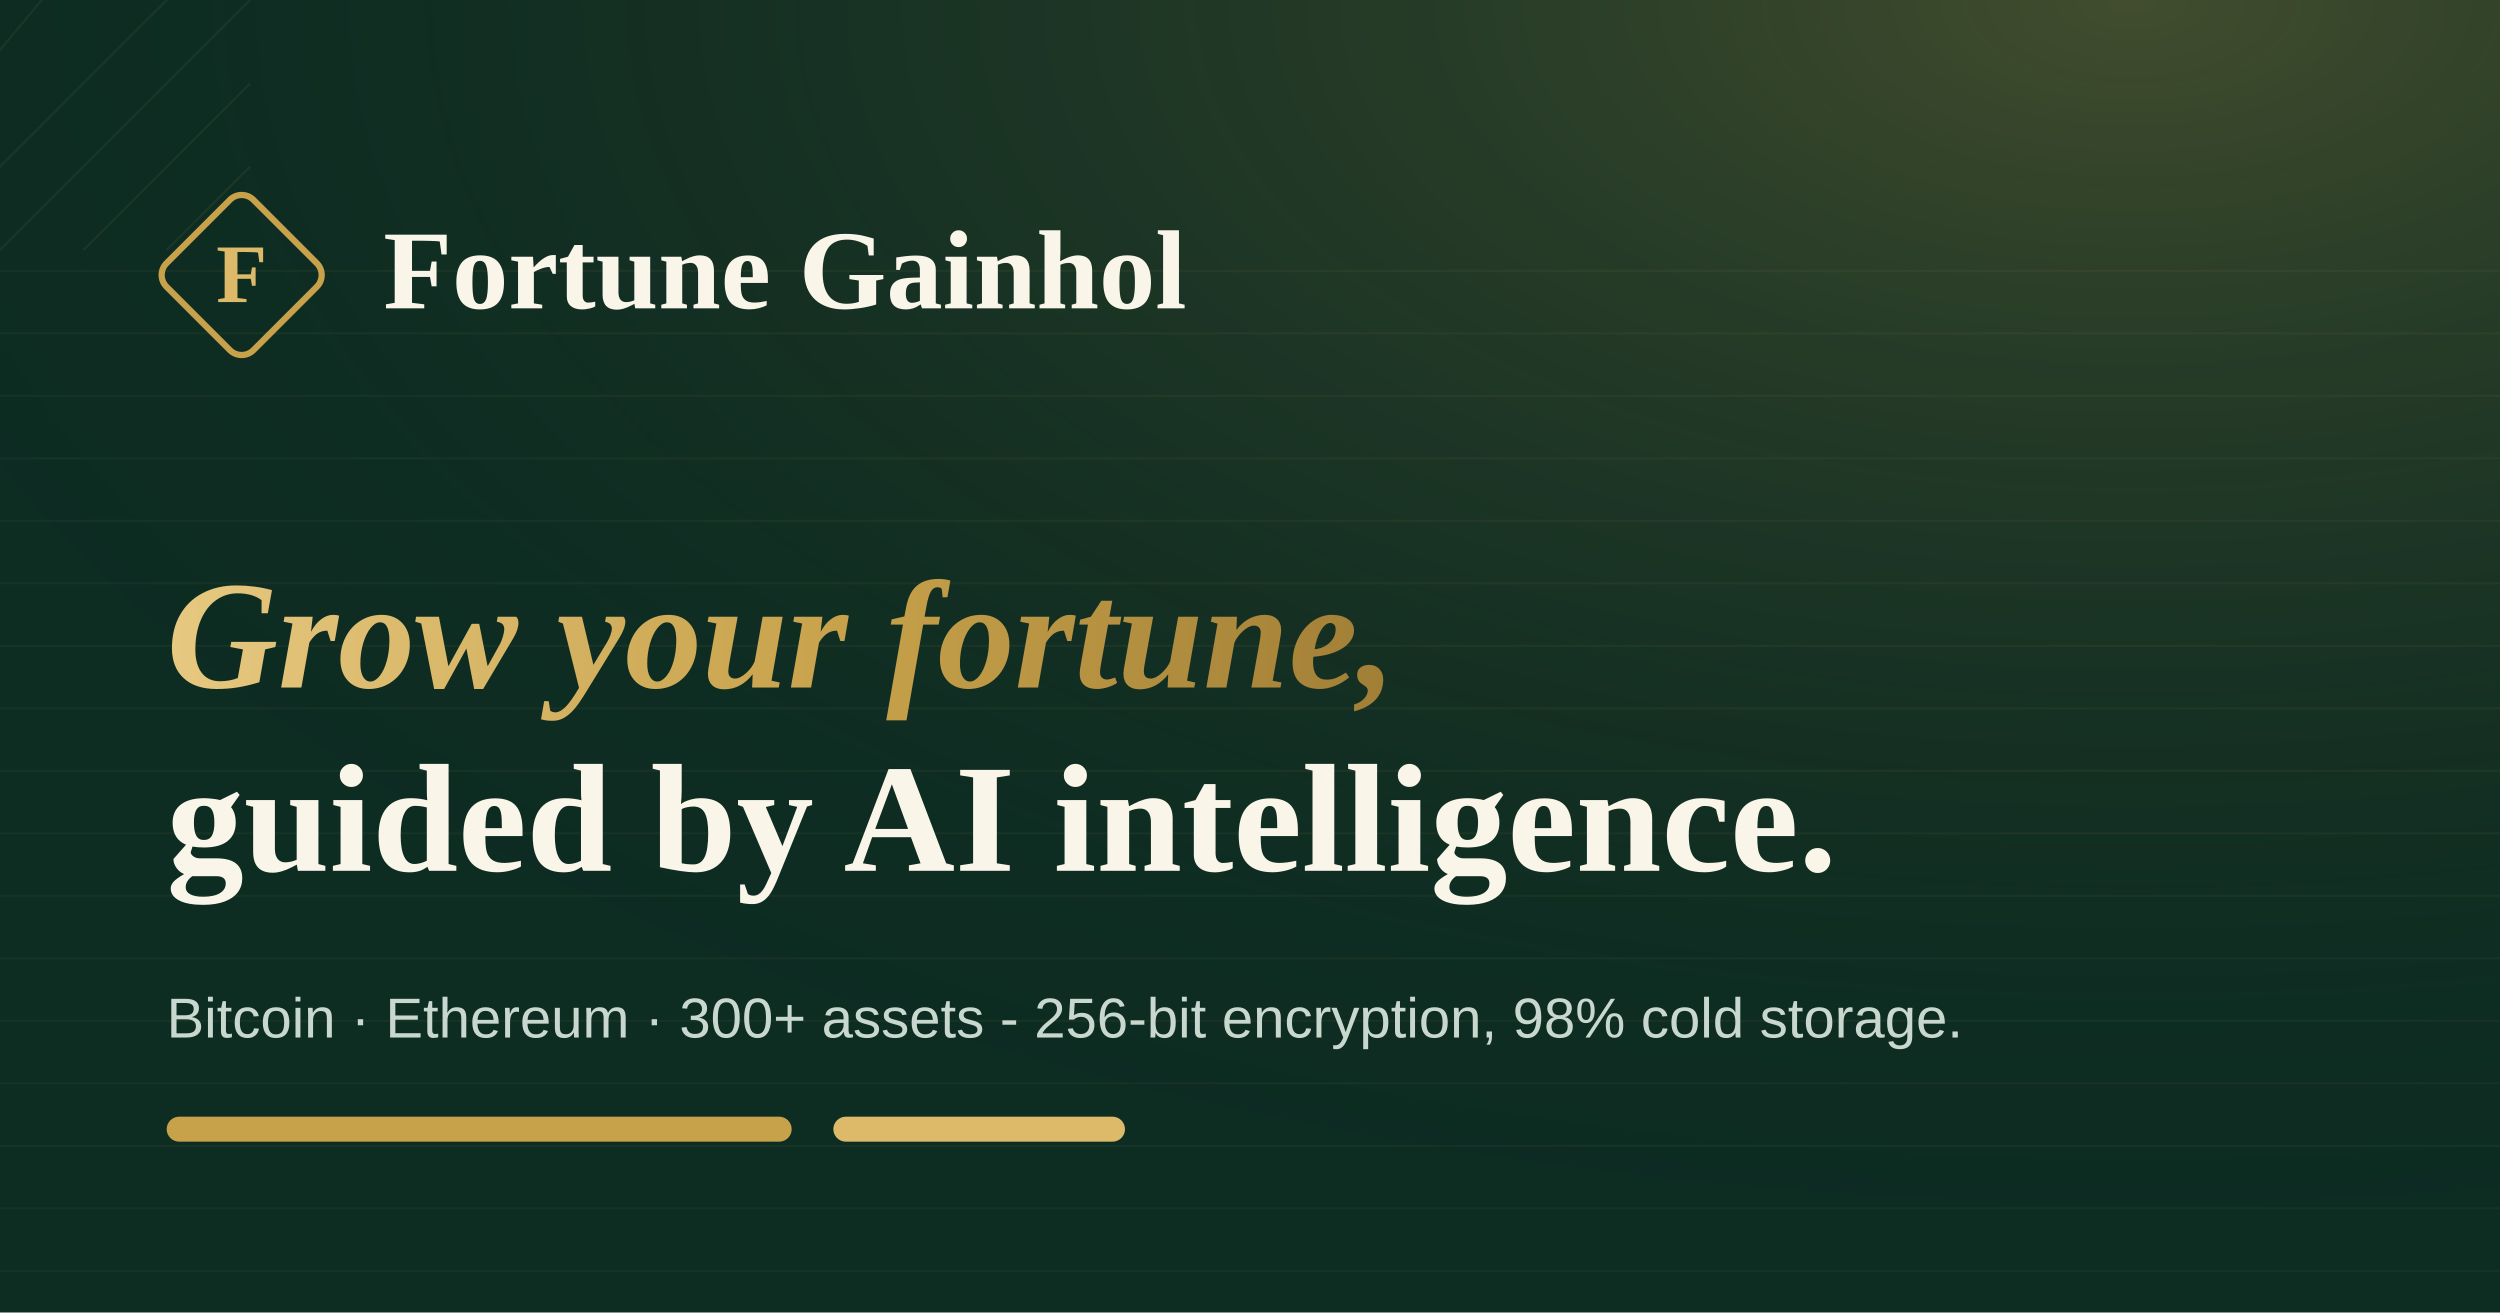
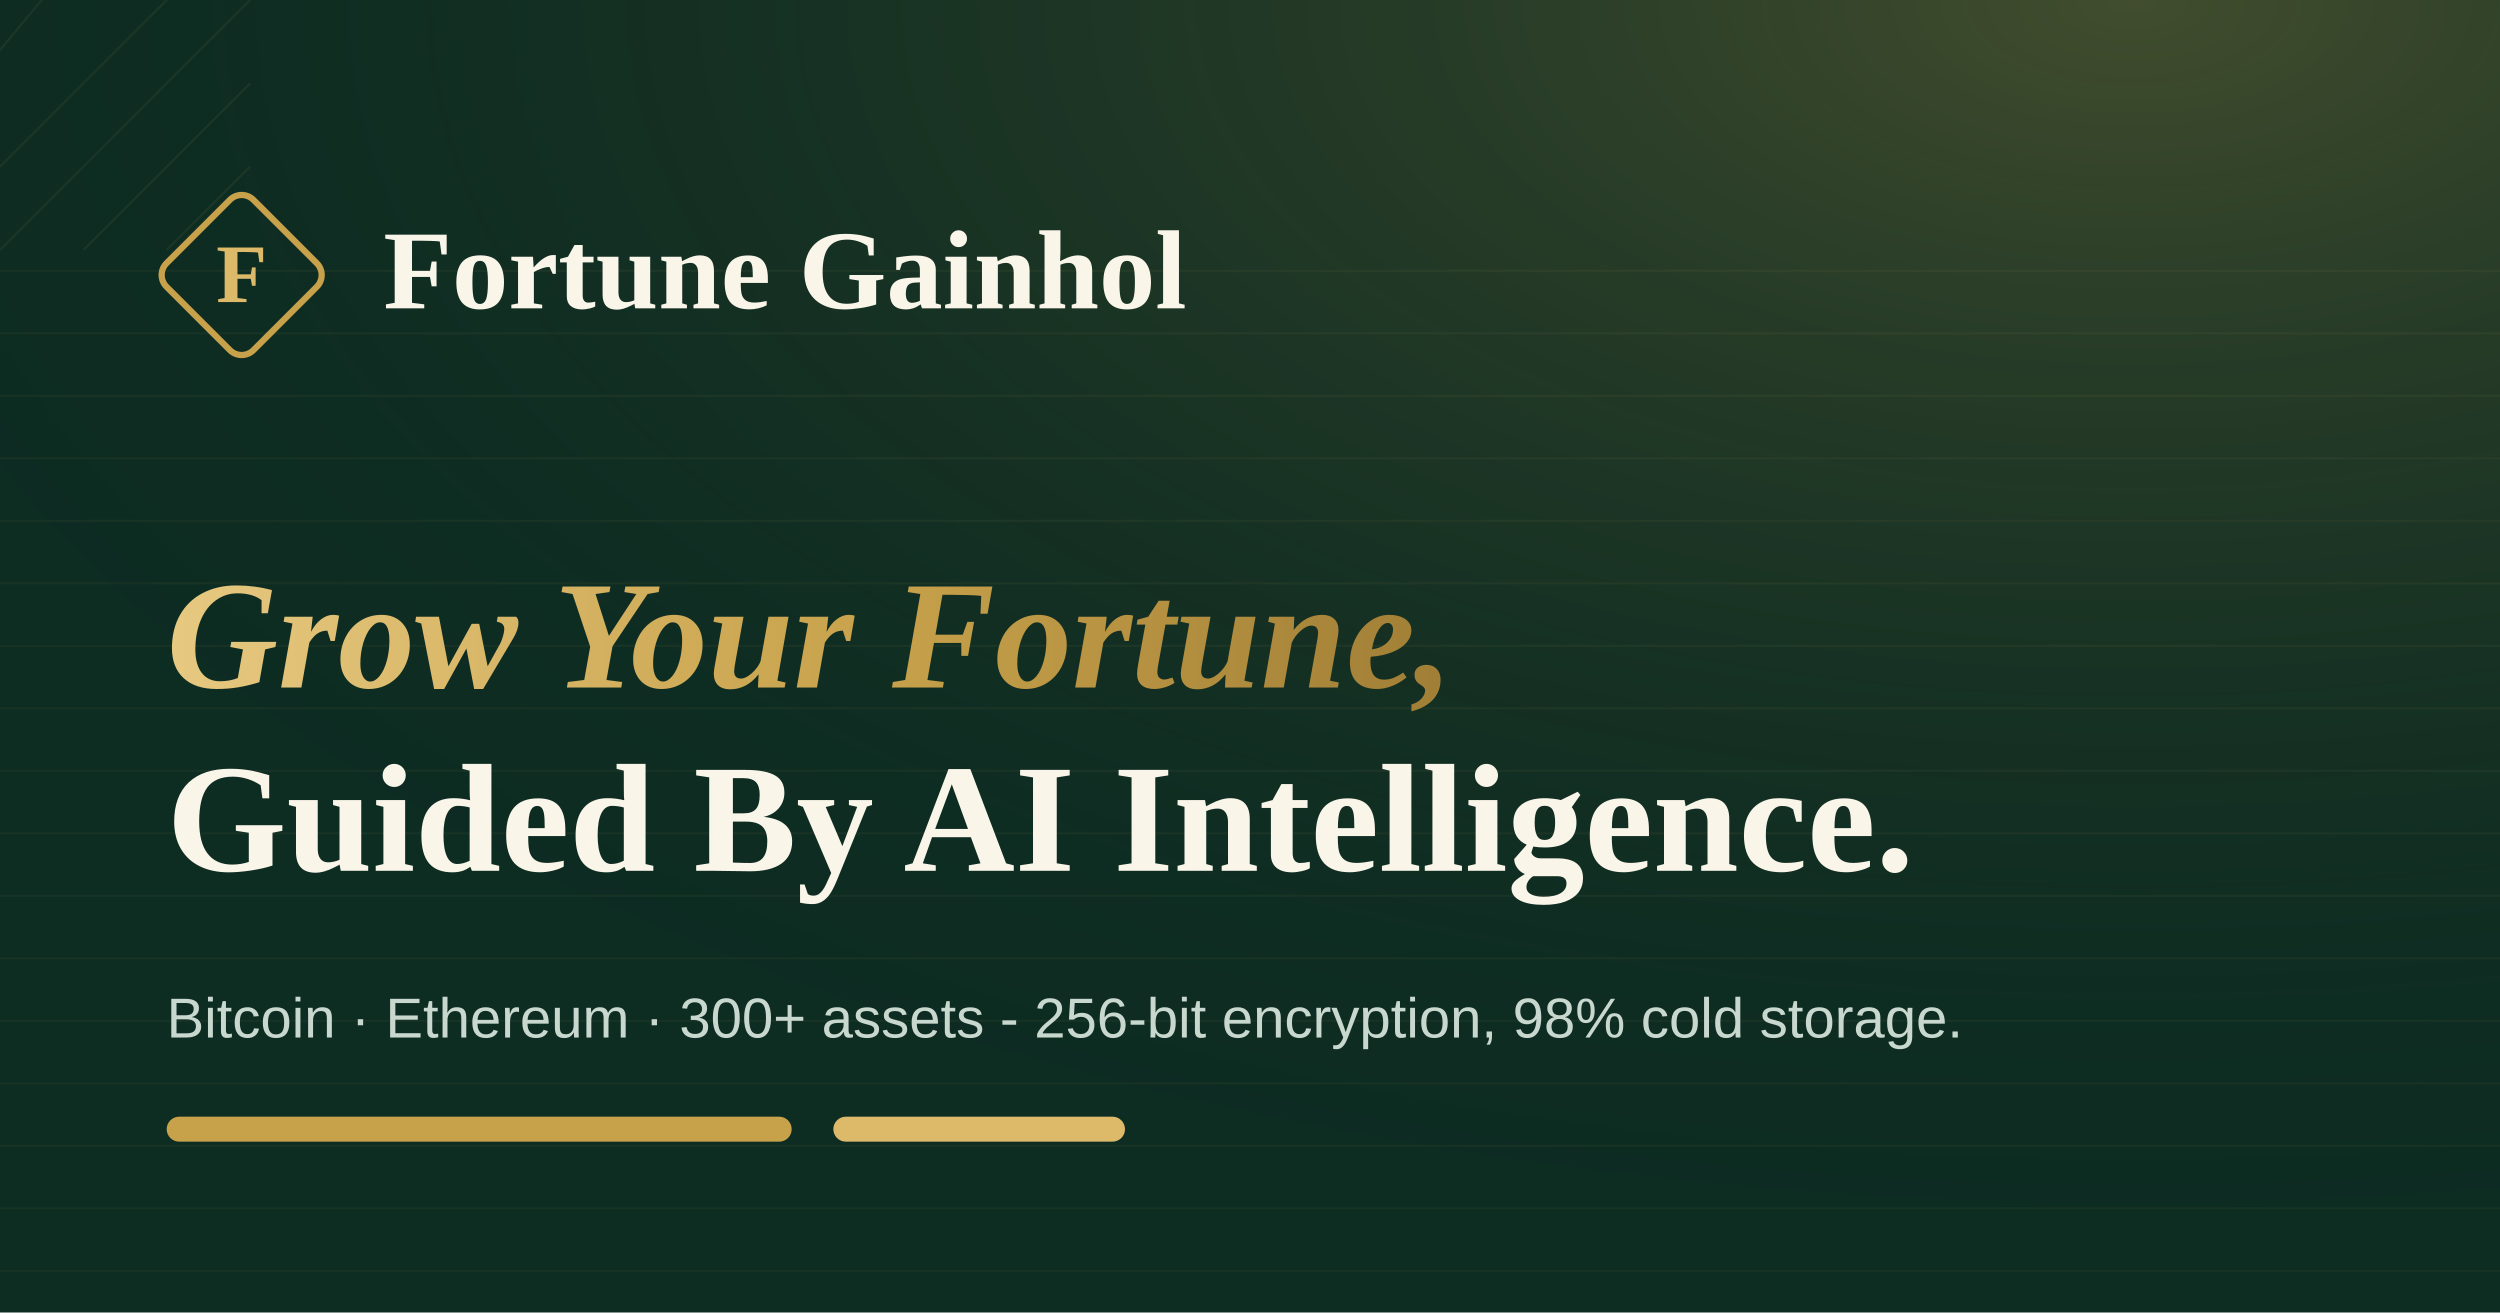
<svg xmlns="http://www.w3.org/2000/svg" width="1200" height="630" viewBox="0 0 1200 630">
  <defs>
    <radialGradient id="glow" cx="0.85" cy="0" r="0.95">
      <stop offset="0" stop-color="#c8a24b" stop-opacity="0.28" />
      <stop offset="1" stop-color="#071d16" stop-opacity="0" />
    </radialGradient>
    <linearGradient id="goldText" x1="0" y1="0" x2="1" y2="0">
      <stop offset="0" stop-color="#e6c880" />
      <stop offset="0.55" stop-color="#c8a24b" />
      <stop offset="1" stop-color="#a17f36" />
    </linearGradient>
  </defs>
  <rect width="1200" height="630" fill="#0d2c22" />
  <rect width="1200" height="630" fill="url(#glow)" />
  <g stroke="#ddb96a" stroke-opacity="0.07" stroke-width="1">
    <path d="M-80 120 L120 -120 M-40 120 L120 -40 M0 120 L120 0 M40 120 L120 40 M80 120 L120 80 M120 120 L120 120" />
  </g>
  <g stroke="#ddb96a" stroke-opacity="0.05" stroke-width="1">
    <path d="M0 130 H1200 M0 160 H1200 M0 190 H1200 M0 220 H1200 M0 250 H1200 M0 280 H1200 M0 310 H1200 M0 340 H1200 M0 370 H1200 M0 400 H1200 M0 430 H1200 M0 460 H1200 M0 490 H1200 M0 520 H1200 M0 550 H1200 M0 580 H1200 M0 610 H1200" />
  </g>
  <g transform="translate(80 96)">
    <rect x="6.5" y="6.5" width="59" height="59" rx="8" transform="rotate(45 36 36)" fill="none" stroke="#c8a24b" stroke-width="3" />
    <text x="36" y="49" text-anchor="middle" font-family="Georgia, 'Times New Roman', serif" font-weight="700" font-size="40" fill="#ddb96a">F</text>
    <text x="104" y="52" font-family="Georgia, 'Times New Roman', serif" font-weight="700" font-size="54" fill="#faf5e9">Fortune Gainhol</text>
  </g>
-   <text x="80" y="330" font-family="Georgia, 'Times New Roman', serif" font-style="italic" font-weight="600" font-size="74" fill="url(#goldText)">Grow your fortune,</text>
-   <text x="80" y="418" font-family="Georgia, 'Times New Roman', serif" font-weight="700" font-size="74" fill="#faf5e9">guided by AI intelligence.</text>
+   <text x="80" y="330" font-family="Georgia, 'Times New Roman', serif" font-style="italic" font-weight="600" font-size="74" fill="url(#goldText)">Grow Your Fortune,</text>
+   <text x="80" y="418" font-family="Georgia, 'Times New Roman', serif" font-weight="700" font-size="74" fill="#faf5e9">Guided By AI Intelligence.</text>
  <text x="80" y="498" font-family="Arial, sans-serif" font-size="27" fill="#c9d8cf">Bitcoin · Ethereum · 300+ assets - 256-bit encryption, 98% cold storage.</text>
  <rect x="80" y="536" width="300" height="12" rx="6" fill="#c8a24b" />
  <rect x="400" y="536" width="140" height="12" rx="6" fill="#ddb96a" />
</svg>
